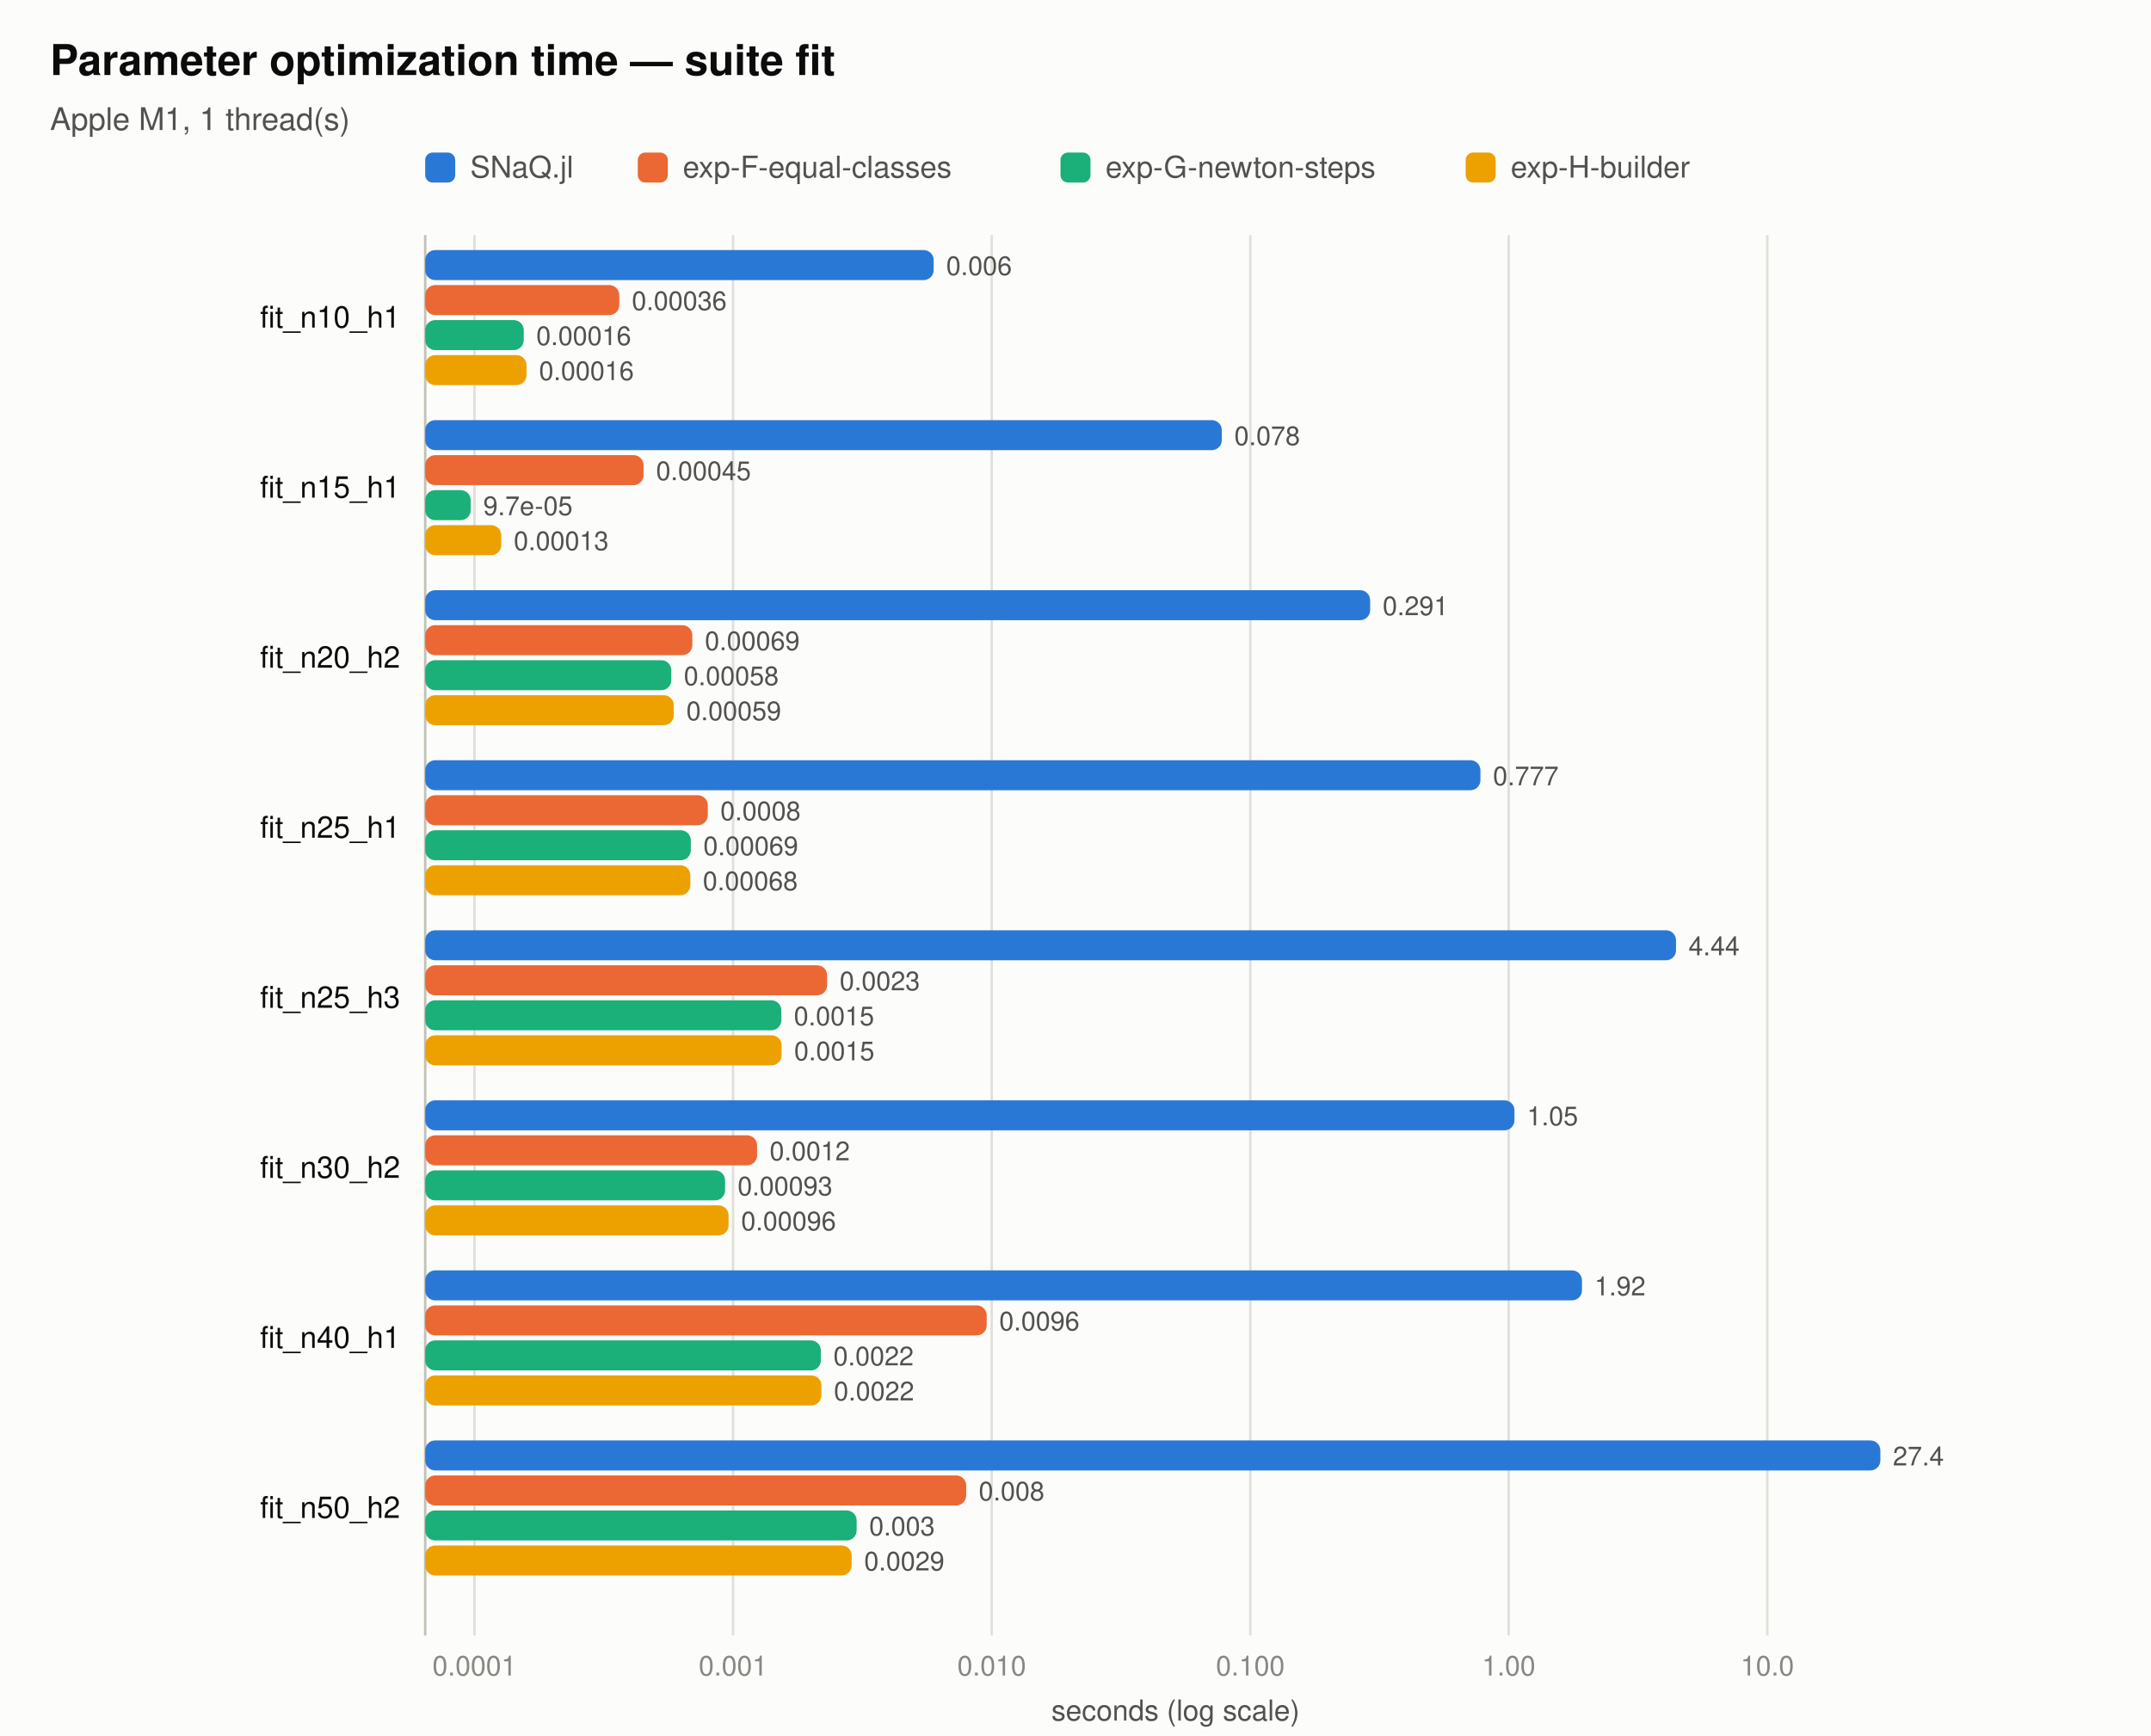
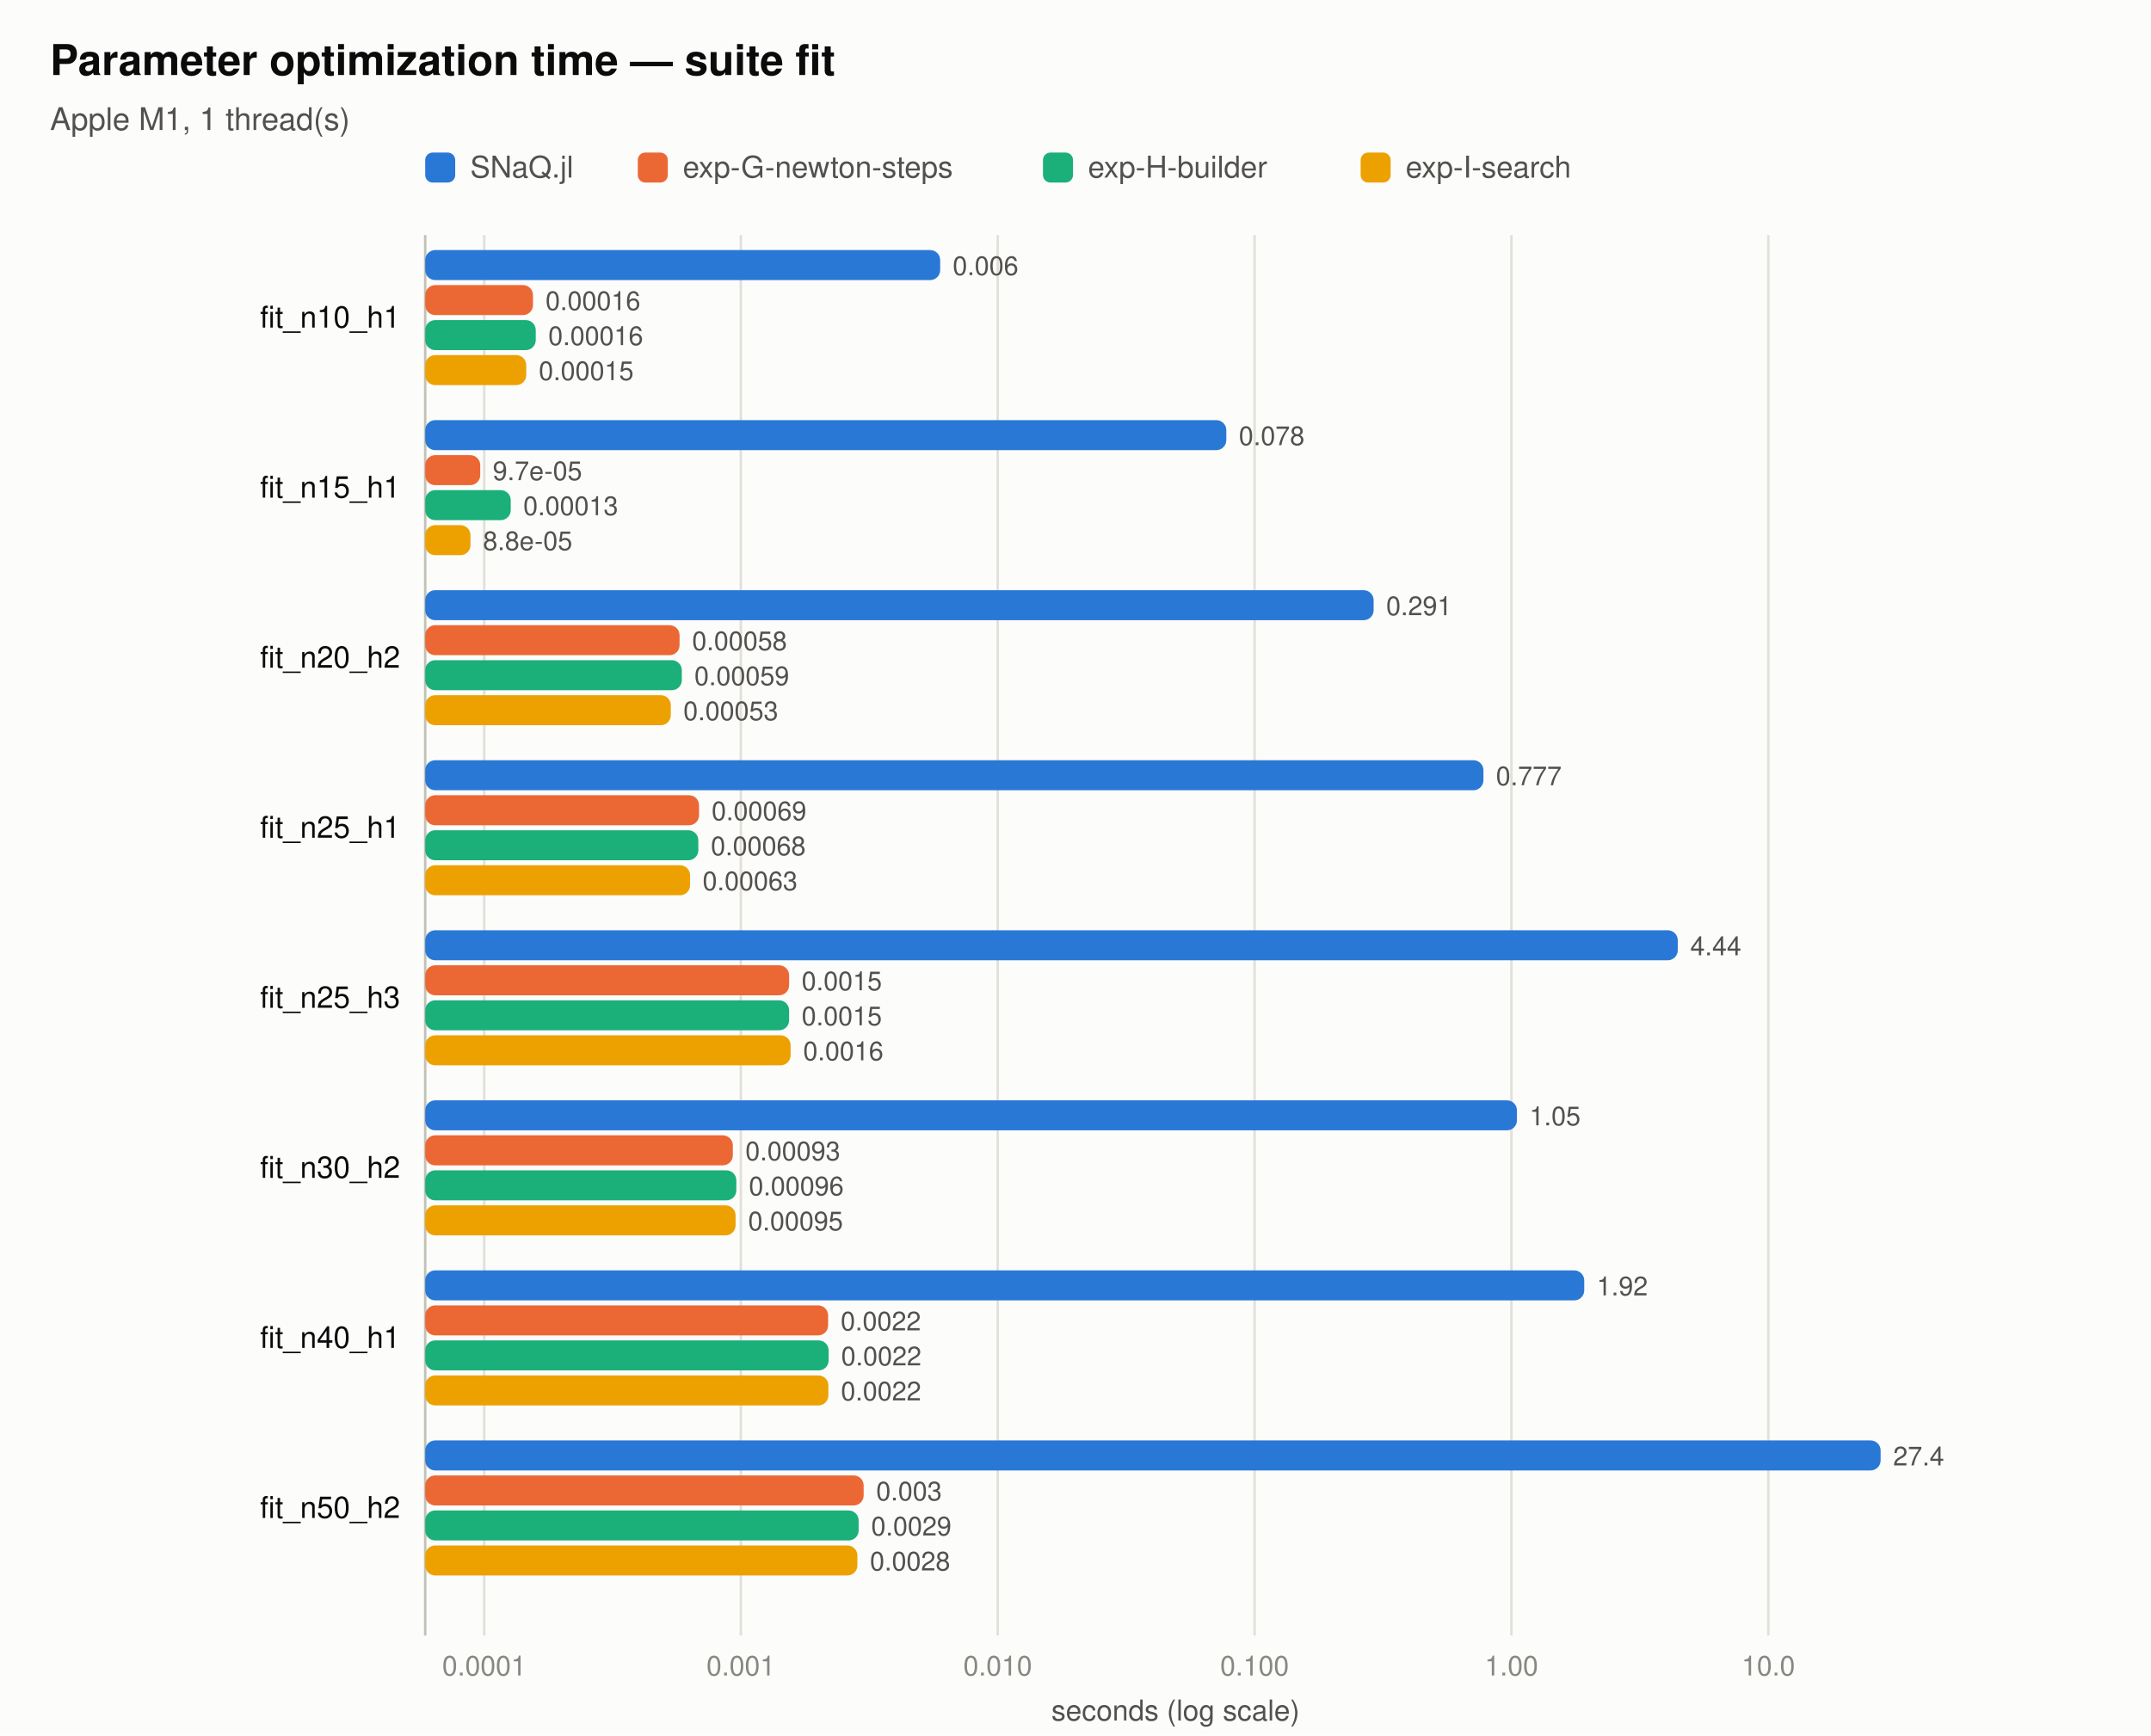
<svg xmlns="http://www.w3.org/2000/svg" width="860" height="694" viewBox="0 0 860 694" font-family="-apple-system, BlinkMacSystemFont, 'Segoe UI', Helvetica, Arial, sans-serif">
  <rect width="860" height="694" fill="#fcfcfb" />
  <text x="20" y="30" font-size="17" font-weight="600" fill="#0b0b0b">Parameter optimization time — suite fit</text>
  <text x="20" y="52" font-size="12.5" fill="#52514e">Apple M1, 1 thread(s)</text>
  <rect x="170" y="61" width="12" height="12" rx="3" fill="#2a78d6" />
  <text x="188" y="71" font-size="12" fill="#52514e">SNaQ.jl</text>
  <rect x="255" y="61" width="12" height="12" rx="3" fill="#eb6834" />
-   <text x="273" y="71" font-size="12" fill="#52514e">exp-F-equal-classes</text>
-   <rect x="424" y="61" width="12" height="12" rx="3" fill="#1baf7a" />
-   <text x="442" y="71" font-size="12" fill="#52514e">exp-G-newton-steps</text>
-   <rect x="586" y="61" width="12" height="12" rx="3" fill="#eda100" />
-   <text x="604" y="71" font-size="12" fill="#52514e">exp-H-builder</text>
-   <line x1="189.7" y1="94" x2="189.7" y2="654" stroke="#e1e0d9" stroke-width="1" />
-   <text x="189.7" y="670" font-size="11" fill="#898781" text-anchor="middle">0.0001</text>
-   <line x1="293.1" y1="94" x2="293.1" y2="654" stroke="#e1e0d9" stroke-width="1" />
-   <text x="293.1" y="670" font-size="11" fill="#898781" text-anchor="middle">0.001</text>
-   <line x1="396.5" y1="94" x2="396.5" y2="654" stroke="#e1e0d9" stroke-width="1" />
-   <text x="396.5" y="670" font-size="11" fill="#898781" text-anchor="middle">0.010</text>
-   <line x1="499.9" y1="94" x2="499.9" y2="654" stroke="#e1e0d9" stroke-width="1" />
-   <text x="499.9" y="670" font-size="11" fill="#898781" text-anchor="middle">0.100</text>
-   <line x1="603.2" y1="94" x2="603.2" y2="654" stroke="#e1e0d9" stroke-width="1" />
-   <text x="603.2" y="670" font-size="11" fill="#898781" text-anchor="middle">1.00</text>
-   <line x1="706.6" y1="94" x2="706.6" y2="654" stroke="#e1e0d9" stroke-width="1" />
-   <text x="706.6" y="670" font-size="11" fill="#898781" text-anchor="middle">10.0</text>
+   <text x="273" y="71" font-size="12" fill="#52514e">exp-G-newton-steps</text>
+   <rect x="417" y="61" width="12" height="12" rx="3" fill="#1baf7a" />
+   <text x="435" y="71" font-size="12" fill="#52514e">exp-H-builder</text>
+   <rect x="544" y="61" width="12" height="12" rx="3" fill="#eda100" />
+   <text x="562" y="71" font-size="12" fill="#52514e">exp-I-search</text>
+   <line x1="193.6" y1="94" x2="193.6" y2="654" stroke="#e1e0d9" stroke-width="1" />
+   <text x="193.6" y="670" font-size="11" fill="#898781" text-anchor="middle">0.0001</text>
+   <line x1="296.2" y1="94" x2="296.2" y2="654" stroke="#e1e0d9" stroke-width="1" />
+   <text x="296.2" y="670" font-size="11" fill="#898781" text-anchor="middle">0.001</text>
+   <line x1="398.9" y1="94" x2="398.9" y2="654" stroke="#e1e0d9" stroke-width="1" />
+   <text x="398.9" y="670" font-size="11" fill="#898781" text-anchor="middle">0.010</text>
+   <line x1="501.6" y1="94" x2="501.6" y2="654" stroke="#e1e0d9" stroke-width="1" />
+   <text x="501.6" y="670" font-size="11" fill="#898781" text-anchor="middle">0.100</text>
+   <line x1="604.3" y1="94" x2="604.3" y2="654" stroke="#e1e0d9" stroke-width="1" />
+   <text x="604.3" y="670" font-size="11" fill="#898781" text-anchor="middle">1.00</text>
+   <line x1="707.0" y1="94" x2="707.0" y2="654" stroke="#e1e0d9" stroke-width="1" />
+   <text x="707.0" y="670" font-size="11" fill="#898781" text-anchor="middle">10.0</text>
  <text x="470.0" y="688" font-size="11.5" fill="#52514e" text-anchor="middle">seconds (log scale)</text>
  <line x1="170.0" y1="94" x2="170.0" y2="654" stroke="#c3c2b7" stroke-width="1" />
  <text x="160" y="131.0" font-size="12" fill="#0b0b0b" text-anchor="end">fit_n10_h1</text>
  <g>
-     <rect x="170.0" y="100" width="203.3" height="12" rx="4.0" fill="#2a78d6" />
+     <rect x="170.0" y="100" width="205.9" height="12" rx="4.0" fill="#2a78d6" />
  </g>
-   <text x="378.3" y="110" font-size="10.5" fill="#52514e" text-anchor="start">0.006</text>
+   <text x="380.9" y="110" font-size="10.5" fill="#52514e" text-anchor="start">0.006</text>
  <g>
-     <rect x="170.0" y="114" width="77.6" height="12" rx="4.0" fill="#eb6834" />
+     <rect x="170.0" y="114" width="43.1" height="12" rx="4.0" fill="#eb6834" />
  </g>
-   <text x="252.6" y="124" font-size="10.5" fill="#52514e" text-anchor="start">0.00036</text>
+   <text x="218.1" y="124" font-size="10.5" fill="#52514e" text-anchor="start">0.00016</text>
  <g>
-     <rect x="170.0" y="128" width="39.4" height="12" rx="4.0" fill="#1baf7a" />
+     <rect x="170.0" y="128" width="44.2" height="12" rx="4.0" fill="#1baf7a" />
  </g>
-   <text x="214.4" y="138" font-size="10.5" fill="#52514e" text-anchor="start">0.00016</text>
+   <text x="219.2" y="138" font-size="10.5" fill="#52514e" text-anchor="start">0.00016</text>
  <g>
-     <rect x="170.0" y="142" width="40.5" height="12" rx="4.0" fill="#eda100" />
+     <rect x="170.0" y="142" width="40.4" height="12" rx="4.0" fill="#eda100" />
  </g>
-   <text x="215.5" y="152" font-size="10.5" fill="#52514e" text-anchor="start">0.00016</text>
+   <text x="215.4" y="152" font-size="10.5" fill="#52514e" text-anchor="start">0.00015</text>
  <text x="160" y="199.0" font-size="12" fill="#0b0b0b" text-anchor="end">fit_n15_h1</text>
  <g>
-     <rect x="170.0" y="168" width="318.5" height="12" rx="4.0" fill="#2a78d6" />
+     <rect x="170.0" y="168" width="320.3" height="12" rx="4.0" fill="#2a78d6" />
  </g>
-   <text x="493.5" y="178" font-size="10.5" fill="#52514e" text-anchor="start">0.078</text>
+   <text x="495.3" y="178" font-size="10.5" fill="#52514e" text-anchor="start">0.078</text>
  <g>
-     <rect x="170.0" y="182" width="87.3" height="12" rx="4.0" fill="#eb6834" />
+     <rect x="170.0" y="182" width="22.0" height="12" rx="4.0" fill="#eb6834" />
  </g>
-   <text x="262.3" y="192" font-size="10.5" fill="#52514e" text-anchor="start">0.00045</text>
+   <text x="197.0" y="192" font-size="10.5" fill="#52514e" text-anchor="start">9.7e-05</text>
  <g>
-     <rect x="170.0" y="196" width="18.2" height="12" rx="4.0" fill="#1baf7a" />
+     <rect x="170.0" y="196" width="34.2" height="12" rx="4.0" fill="#1baf7a" />
  </g>
-   <text x="193.2" y="206" font-size="10.5" fill="#52514e" text-anchor="start">9.7e-05</text>
+   <text x="209.2" y="206" font-size="10.5" fill="#52514e" text-anchor="start">0.00013</text>
  <g>
-     <rect x="170.0" y="210" width="30.4" height="12" rx="4.0" fill="#eda100" />
+     <rect x="170.0" y="210" width="18.1" height="12" rx="4.0" fill="#eda100" />
  </g>
-   <text x="205.4" y="220" font-size="10.5" fill="#52514e" text-anchor="start">0.00013</text>
+   <text x="193.1" y="220" font-size="10.5" fill="#52514e" text-anchor="start">8.8e-05</text>
  <text x="160" y="267.0" font-size="12" fill="#0b0b0b" text-anchor="end">fit_n20_h2</text>
  <g>
-     <rect x="170.0" y="236" width="377.8" height="12" rx="4.0" fill="#2a78d6" />
+     <rect x="170.0" y="236" width="379.2" height="12" rx="4.0" fill="#2a78d6" />
  </g>
-   <text x="552.8" y="246" font-size="10.5" fill="#52514e" text-anchor="start">0.291</text>
+   <text x="554.2" y="246" font-size="10.5" fill="#52514e" text-anchor="start">0.291</text>
  <g>
-     <rect x="170.0" y="250" width="106.8" height="12" rx="4.0" fill="#eb6834" />
+     <rect x="170.0" y="250" width="101.7" height="12" rx="4.0" fill="#eb6834" />
  </g>
-   <text x="281.8" y="260" font-size="10.5" fill="#52514e" text-anchor="start">0.00069</text>
+   <text x="276.7" y="260" font-size="10.5" fill="#52514e" text-anchor="start">0.00058</text>
  <g>
-     <rect x="170.0" y="264" width="98.4" height="12" rx="4.0" fill="#1baf7a" />
+     <rect x="170.0" y="264" width="102.6" height="12" rx="4.0" fill="#1baf7a" />
  </g>
-   <text x="273.4" y="274" font-size="10.5" fill="#52514e" text-anchor="start">0.00058</text>
+   <text x="277.6" y="274" font-size="10.5" fill="#52514e" text-anchor="start">0.00059</text>
  <g>
-     <rect x="170.0" y="278" width="99.4" height="12" rx="4.0" fill="#eda100" />
+     <rect x="170.0" y="278" width="98.2" height="12" rx="4.0" fill="#eda100" />
  </g>
-   <text x="274.4" y="288" font-size="10.5" fill="#52514e" text-anchor="start">0.00059</text>
+   <text x="273.2" y="288" font-size="10.5" fill="#52514e" text-anchor="start">0.00053</text>
  <text x="160" y="335.0" font-size="12" fill="#0b0b0b" text-anchor="end">fit_n25_h1</text>
  <g>
-     <rect x="170.0" y="304" width="421.9" height="12" rx="4.0" fill="#2a78d6" />
+     <rect x="170.0" y="304" width="423.1" height="12" rx="4.0" fill="#2a78d6" />
  </g>
-   <text x="596.9" y="314" font-size="10.5" fill="#52514e" text-anchor="start">0.777</text>
+   <text x="598.1" y="314" font-size="10.5" fill="#52514e" text-anchor="start">0.777</text>
  <g>
-     <rect x="170.0" y="318" width="113.0" height="12" rx="4.0" fill="#eb6834" />
+     <rect x="170.0" y="318" width="109.5" height="12" rx="4.0" fill="#eb6834" />
  </g>
-   <text x="288.0" y="328" font-size="10.5" fill="#52514e" text-anchor="start">0.0008</text>
+   <text x="284.5" y="328" font-size="10.5" fill="#52514e" text-anchor="start">0.00069</text>
  <g>
-     <rect x="170.0" y="332" width="106.2" height="12" rx="4.0" fill="#1baf7a" />
+     <rect x="170.0" y="332" width="109.2" height="12" rx="4.0" fill="#1baf7a" />
  </g>
-   <text x="281.2" y="342" font-size="10.5" fill="#52514e" text-anchor="start">0.00069</text>
+   <text x="284.2" y="342" font-size="10.5" fill="#52514e" text-anchor="start">0.00068</text>
  <g>
-     <rect x="170.0" y="346" width="106.0" height="12" rx="4.0" fill="#eda100" />
+     <rect x="170.0" y="346" width="105.9" height="12" rx="4.0" fill="#eda100" />
  </g>
-   <text x="281.0" y="356" font-size="10.5" fill="#52514e" text-anchor="start">0.00068</text>
+   <text x="280.9" y="356" font-size="10.5" fill="#52514e" text-anchor="start">0.00063</text>
  <text x="160" y="403.0" font-size="12" fill="#0b0b0b" text-anchor="end">fit_n25_h3</text>
  <g>
-     <rect x="170.0" y="372" width="500.1" height="12" rx="4.0" fill="#2a78d6" />
+     <rect x="170.0" y="372" width="500.8" height="12" rx="4.0" fill="#2a78d6" />
  </g>
-   <text x="675.1" y="382" font-size="10.5" fill="#52514e" text-anchor="start">4.44</text>
+   <text x="675.8" y="382" font-size="10.5" fill="#52514e" text-anchor="start">4.44</text>
  <g>
-     <rect x="170.0" y="386" width="160.7" height="12" rx="4.0" fill="#eb6834" />
+     <rect x="170.0" y="386" width="145.5" height="12" rx="4.0" fill="#eb6834" />
  </g>
-   <text x="335.7" y="396" font-size="10.5" fill="#52514e" text-anchor="start">0.0023</text>
+   <text x="320.5" y="396" font-size="10.5" fill="#52514e" text-anchor="start">0.0015</text>
  <g>
-     <rect x="170.0" y="400" width="142.4" height="12" rx="4.0" fill="#1baf7a" />
+     <rect x="170.0" y="400" width="145.5" height="12" rx="4.0" fill="#1baf7a" />
  </g>
-   <text x="317.4" y="410" font-size="10.5" fill="#52514e" text-anchor="start">0.0015</text>
+   <text x="320.5" y="410" font-size="10.5" fill="#52514e" text-anchor="start">0.0015</text>
  <g>
-     <rect x="170.0" y="414" width="142.5" height="12" rx="4.0" fill="#eda100" />
+     <rect x="170.0" y="414" width="146.1" height="12" rx="4.0" fill="#eda100" />
  </g>
-   <text x="317.5" y="424" font-size="10.5" fill="#52514e" text-anchor="start">0.0015</text>
+   <text x="321.1" y="424" font-size="10.5" fill="#52514e" text-anchor="start">0.0016</text>
  <text x="160" y="471.0" font-size="12" fill="#0b0b0b" text-anchor="end">fit_n30_h2</text>
  <g>
-     <rect x="170.0" y="440" width="435.5" height="12" rx="4.0" fill="#2a78d6" />
+     <rect x="170.0" y="440" width="436.5" height="12" rx="4.0" fill="#2a78d6" />
  </g>
-   <text x="610.5" y="450" font-size="10.5" fill="#52514e" text-anchor="start">1.05</text>
+   <text x="611.5" y="450" font-size="10.5" fill="#52514e" text-anchor="start">1.05</text>
  <g>
-     <rect x="170.0" y="454" width="132.7" height="12" rx="4.0" fill="#eb6834" />
+     <rect x="170.0" y="454" width="123.0" height="12" rx="4.0" fill="#eb6834" />
  </g>
-   <text x="307.7" y="464" font-size="10.5" fill="#52514e" text-anchor="start">0.0012</text>
+   <text x="298.0" y="464" font-size="10.5" fill="#52514e" text-anchor="start">0.00093</text>
  <g>
-     <rect x="170.0" y="468" width="119.9" height="12" rx="4.0" fill="#1baf7a" />
+     <rect x="170.0" y="468" width="124.4" height="12" rx="4.0" fill="#1baf7a" />
  </g>
-   <text x="294.9" y="478" font-size="10.5" fill="#52514e" text-anchor="start">0.00093</text>
+   <text x="299.4" y="478" font-size="10.5" fill="#52514e" text-anchor="start">0.00096</text>
  <g>
-     <rect x="170.0" y="482" width="121.3" height="12" rx="4.0" fill="#eda100" />
+     <rect x="170.0" y="482" width="124.1" height="12" rx="4.0" fill="#eda100" />
  </g>
-   <text x="296.3" y="492" font-size="10.5" fill="#52514e" text-anchor="start">0.00096</text>
+   <text x="299.1" y="492" font-size="10.5" fill="#52514e" text-anchor="start">0.00095</text>
  <text x="160" y="539.0" font-size="12" fill="#0b0b0b" text-anchor="end">fit_n40_h1</text>
  <g>
-     <rect x="170.0" y="508" width="462.5" height="12" rx="4.0" fill="#2a78d6" />
+     <rect x="170.0" y="508" width="463.4" height="12" rx="4.0" fill="#2a78d6" />
  </g>
-   <text x="637.5" y="518" font-size="10.5" fill="#52514e" text-anchor="start">1.92</text>
+   <text x="638.4" y="518" font-size="10.5" fill="#52514e" text-anchor="start">1.92</text>
  <g>
-     <rect x="170.0" y="522" width="224.5" height="12" rx="4.0" fill="#eb6834" />
+     <rect x="170.0" y="522" width="161.1" height="12" rx="4.0" fill="#eb6834" />
  </g>
-   <text x="399.5" y="532" font-size="10.5" fill="#52514e" text-anchor="start">0.0096</text>
+   <text x="336.1" y="532" font-size="10.5" fill="#52514e" text-anchor="start">0.0022</text>
  <g>
-     <rect x="170.0" y="536" width="158.2" height="12" rx="4.0" fill="#1baf7a" />
+     <rect x="170.0" y="536" width="161.3" height="12" rx="4.0" fill="#1baf7a" />
  </g>
-   <text x="333.2" y="546" font-size="10.5" fill="#52514e" text-anchor="start">0.0022</text>
+   <text x="336.3" y="546" font-size="10.5" fill="#52514e" text-anchor="start">0.0022</text>
  <g>
-     <rect x="170.0" y="550" width="158.4" height="12" rx="4.0" fill="#eda100" />
+     <rect x="170.0" y="550" width="161.2" height="12" rx="4.0" fill="#eda100" />
  </g>
-   <text x="333.4" y="560" font-size="10.5" fill="#52514e" text-anchor="start">0.0022</text>
+   <text x="336.2" y="560" font-size="10.5" fill="#52514e" text-anchor="start">0.0022</text>
  <text x="160" y="607.0" font-size="12" fill="#0b0b0b" text-anchor="end">fit_n50_h2</text>
  <g>
-     <rect x="170.0" y="576" width="581.8" height="12" rx="4.0" fill="#2a78d6" />
+     <rect x="170.0" y="576" width="581.9" height="12" rx="4.0" fill="#2a78d6" />
  </g>
-   <text x="756.8" y="586" font-size="10.5" fill="#52514e" text-anchor="start">27.4</text>
+   <text x="756.9" y="586" font-size="10.5" fill="#52514e" text-anchor="start">27.4</text>
  <g>
-     <rect x="170.0" y="590" width="216.3" height="12" rx="4.0" fill="#eb6834" />
+     <rect x="170.0" y="590" width="175.3" height="12" rx="4.0" fill="#eb6834" />
  </g>
-   <text x="391.3" y="600" font-size="10.5" fill="#52514e" text-anchor="start">0.008</text>
+   <text x="350.3" y="600" font-size="10.5" fill="#52514e" text-anchor="start">0.003</text>
  <g>
-     <rect x="170.0" y="604" width="172.5" height="12" rx="4.0" fill="#1baf7a" />
+     <rect x="170.0" y="604" width="173.3" height="12" rx="4.0" fill="#1baf7a" />
  </g>
-   <text x="347.5" y="614" font-size="10.5" fill="#52514e" text-anchor="start">0.003</text>
+   <text x="348.3" y="614" font-size="10.5" fill="#52514e" text-anchor="start">0.0029</text>
  <g>
-     <rect x="170.0" y="618" width="170.5" height="12" rx="4.0" fill="#eda100" />
+     <rect x="170.0" y="618" width="172.8" height="12" rx="4.0" fill="#eda100" />
  </g>
-   <text x="345.5" y="628" font-size="10.5" fill="#52514e" text-anchor="start">0.0029</text>
+   <text x="347.8" y="628" font-size="10.5" fill="#52514e" text-anchor="start">0.0028</text>
</svg>
